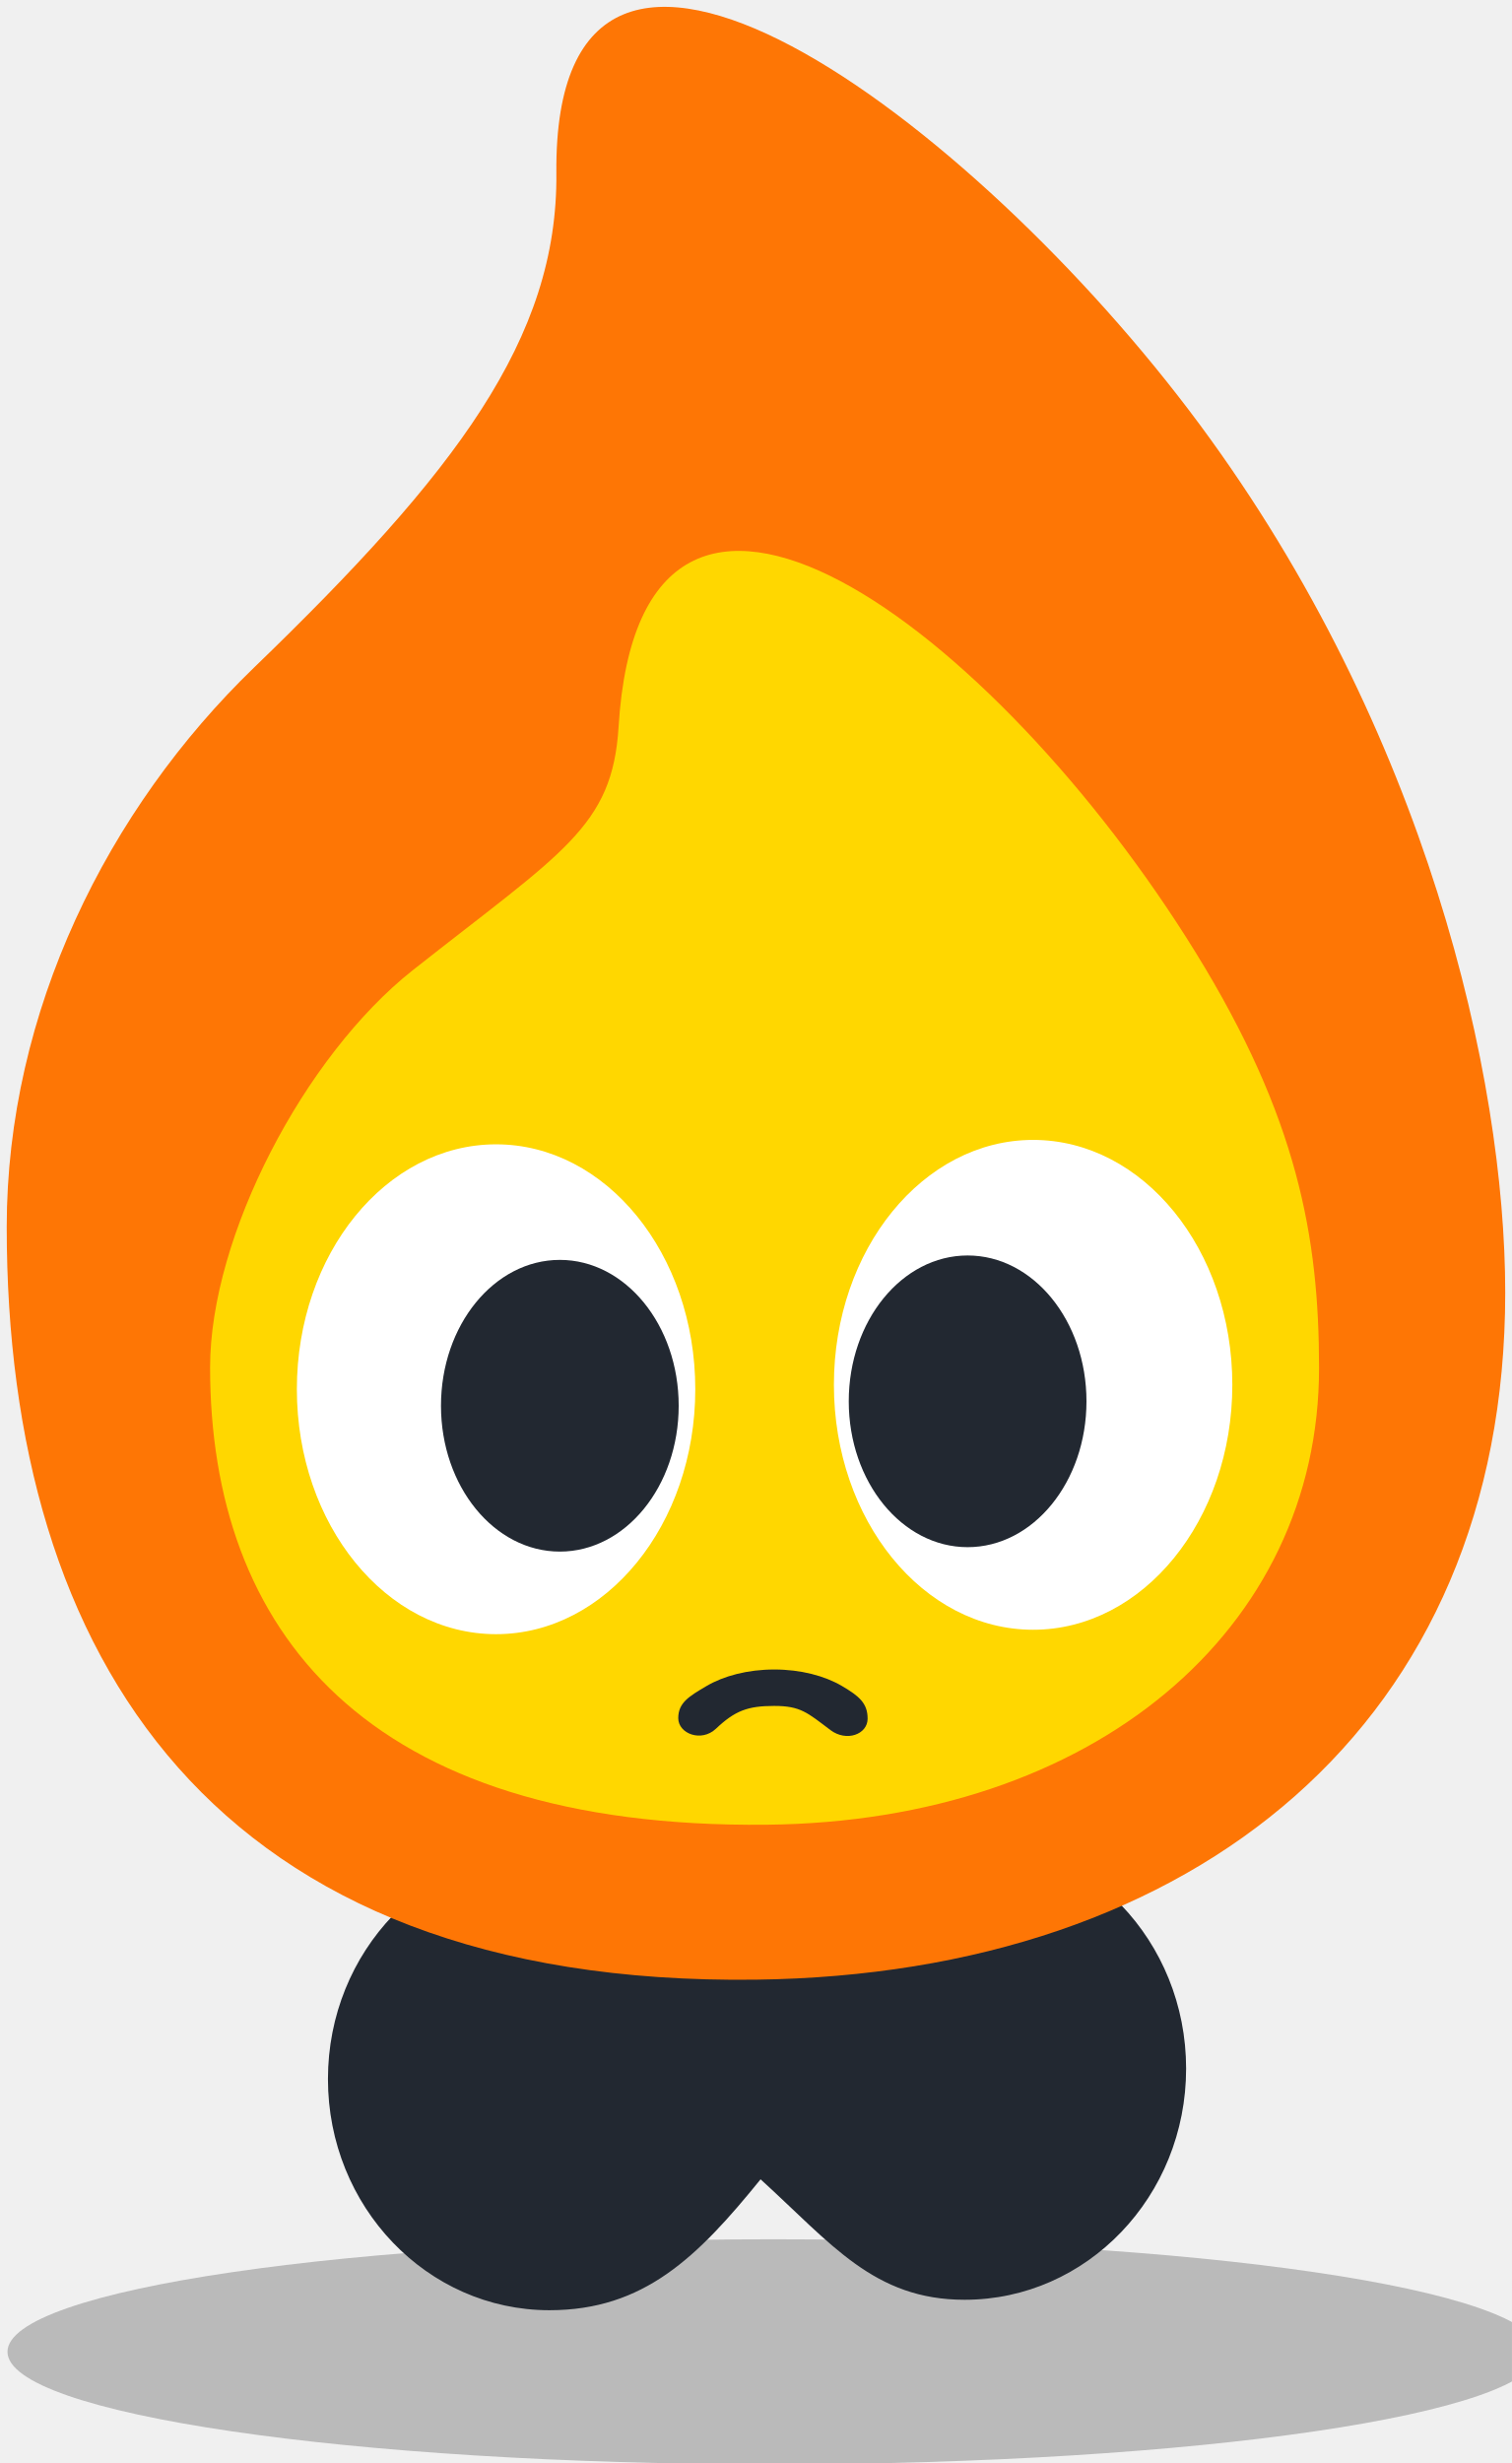
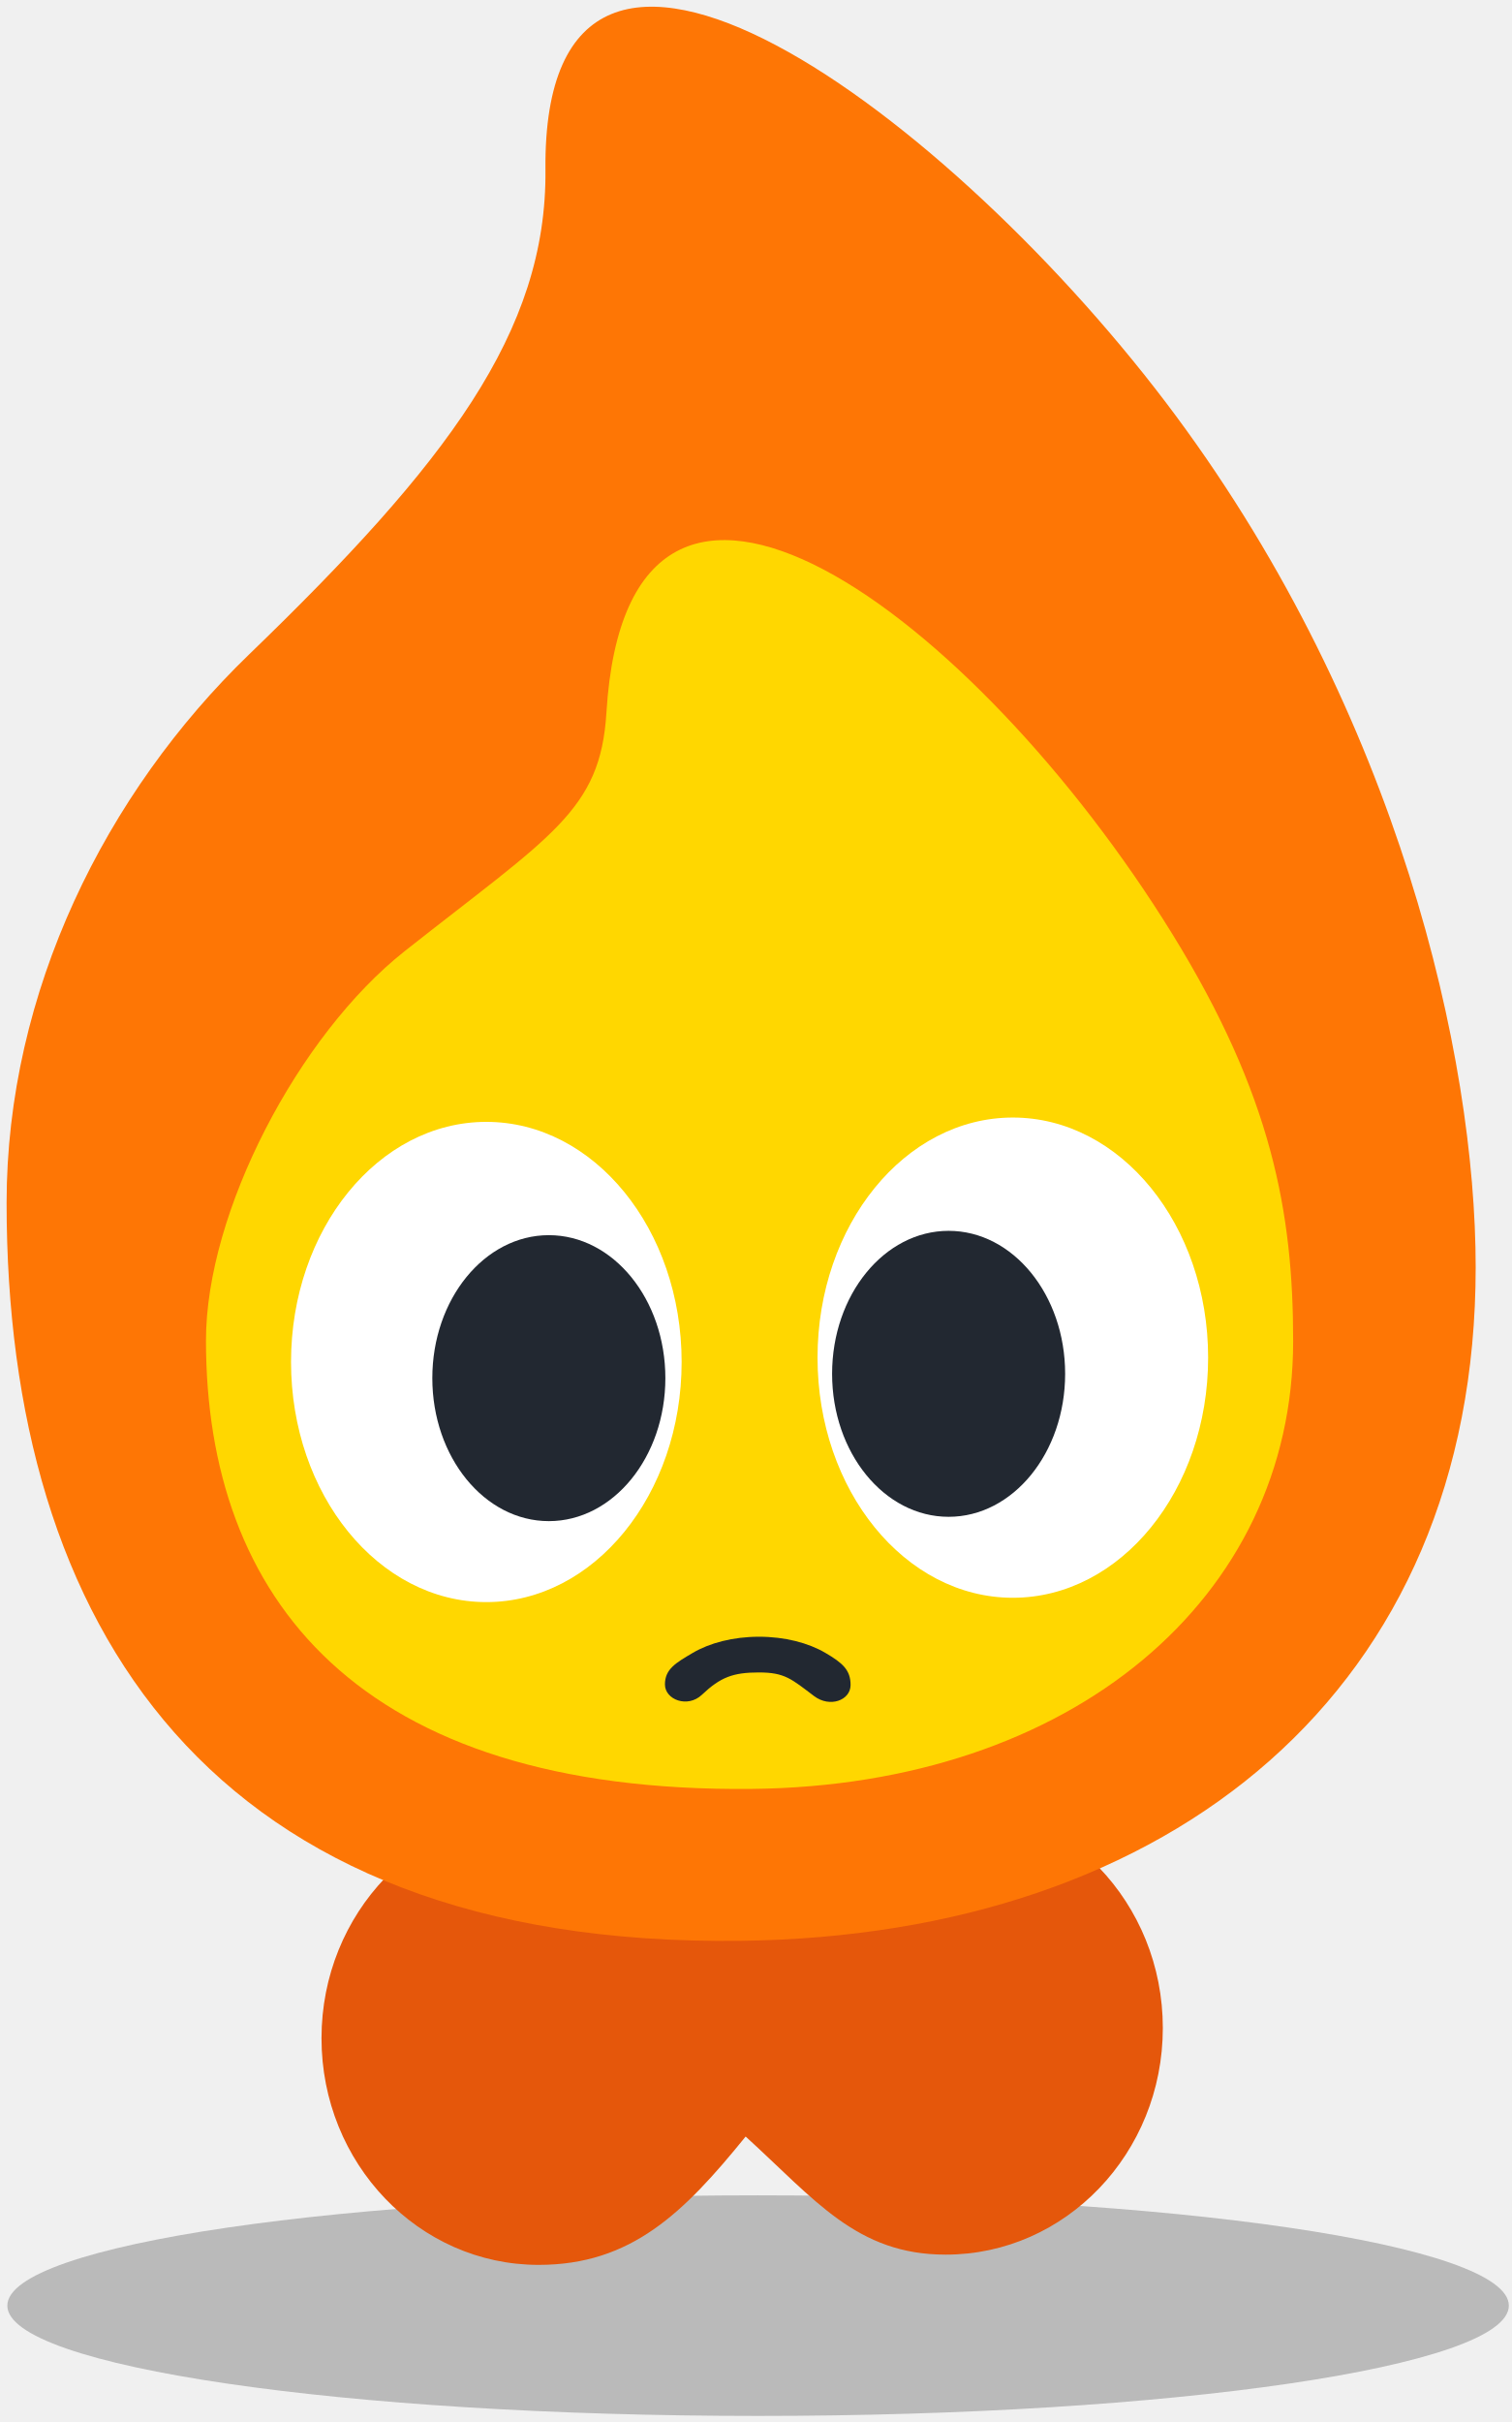
- <svg xmlns="http://www.w3.org/2000/svg" width="202" height="329" viewBox="0 0 202 329" fill="none">
-   <g clip-path="url(#clip0_107_517)">
+ <svg xmlns="http://www.w3.org/2000/svg" width="206" height="330" viewBox="0 0 206 330" fill="none">
+   <g clip-path="url(#clip0_107_442)">
    <path d="M103.311 329.172C159.815 329.172 205.621 322.443 205.621 314.144C205.621 305.844 159.815 299.116 103.311 299.116C46.806 299.116 1 305.844 1 314.144C1 322.443 46.806 329.172 103.311 329.172Z" fill="#B8B8B8" fill-opacity="0.98" />
-     <path d="M128.873 245.435C116.243 245.435 105.006 241.995 100.893 254.455C96.403 242.722 85.516 246.829 73.409 246.83C57.065 246.829 43.815 260.655 43.815 277.71C43.814 294.766 57.064 308.592 73.409 308.592C86.038 308.591 93.21 301.48 101.615 291.106C111.075 299.709 116.765 307.196 128.873 307.196C145.217 307.197 158.467 293.371 158.467 276.316C158.467 259.261 145.217 245.435 128.873 245.435Z" fill="#222831" />
-     <path d="M201.102 172.669C201.102 230.268 159.654 263.699 101 264.438C28.625 265.35 0.897 221.502 0.897 163.903C0.897 135.103 14.408 108.033 33.941 89.171C60.861 63.177 74.544 45.218 74.333 23.127C73.864 -25.941 130.004 15.803 160.276 56.697C190.548 97.591 201.102 143.87 201.102 172.669Z" fill="#FE7605" />
-     <path d="M176.228 182.74C176.228 217.744 146.05 243.291 102.461 243.74C48.675 244.294 28.069 217.647 28.069 182.643C28.069 165.141 40.647 141.048 55.163 129.585C75.168 113.788 81.824 110.494 82.643 97.091C85.622 48.36 132.948 83.836 159.744 127.234C173.351 149.269 176.228 165.238 176.228 182.74Z" fill="#FFD700" />
+     <path d="M128.872 245.435C116.243 245.435 105.005 241.995 100.892 254.455C96.402 242.722 85.516 246.829 73.408 246.83C57.064 246.829 43.814 260.655 43.814 277.71C43.813 294.766 57.064 308.592 73.408 308.592C86.038 308.591 93.209 301.48 101.614 291.106C111.074 299.709 116.765 307.196 128.872 307.196C145.216 307.197 158.466 293.371 158.467 276.316C158.466 259.261 145.216 245.435 128.872 245.435Z" fill="#E5570B" />
+     <path d="M201.102 172.669C201.102 230.268 159.654 263.699 101 264.438C28.626 265.35 0.898 221.502 0.898 163.903C0.898 135.103 14.408 108.033 33.941 89.171C60.861 63.177 74.544 45.218 74.333 23.127C73.864 -25.941 130.004 15.803 160.276 56.697C190.548 97.591 201.102 143.87 201.102 172.669Z" fill="#FE7605" />
+     <path d="M176.228 182.739C176.228 217.743 146.05 243.291 102.461 243.74C48.676 244.294 28.07 217.647 28.07 182.643C28.07 165.141 40.647 141.048 55.163 129.585C75.169 113.788 81.824 110.494 82.643 97.091C85.622 48.36 132.949 83.836 159.745 127.233C173.351 149.269 176.228 165.238 176.228 182.739Z" fill="#FFD700" />
    <path d="M138.026 217.698C152.725 217.698 164.641 203.05 164.641 184.982C164.641 166.913 152.725 152.266 138.026 152.266C123.327 152.266 111.411 166.913 111.411 184.982C111.411 203.05 123.327 217.698 138.026 217.698Z" fill="white" />
-     <path d="M129.276 206.666C138.045 206.666 145.155 197.944 145.155 187.185C145.155 176.425 138.045 167.703 129.276 167.703C120.506 167.703 113.396 176.425 113.396 187.185C113.396 197.944 120.506 206.666 129.276 206.666Z" fill="#222831" />
+     <path d="M129.276 206.667C138.046 206.667 145.155 197.944 145.155 187.185C145.155 176.425 138.046 167.703 129.276 167.703C120.506 167.703 113.397 176.425 113.397 187.185C113.397 197.944 120.506 206.667 129.276 206.667Z" fill="#222831" />
    <path d="M66.276 218.288C51.577 218.288 39.661 203.641 39.661 185.572C39.661 167.504 51.577 152.856 66.276 152.856C80.975 152.856 92.891 167.504 92.891 185.572C92.891 203.641 80.975 218.288 66.276 218.288Z" fill="white" />
-     <path d="M74.795 207.257C66.025 207.257 58.916 198.534 58.916 187.775C58.916 177.015 66.025 168.293 74.795 168.293C83.564 168.293 90.674 177.015 90.674 187.775C90.674 198.534 83.564 207.257 74.795 207.257Z" fill="#222831" />
+     <path d="M74.795 207.256C66.025 207.256 58.916 198.534 58.916 187.775C58.916 177.015 66.025 168.293 74.795 168.293C83.564 168.293 90.674 177.015 90.674 187.775C90.674 198.534 83.564 207.256 74.795 207.256Z" fill="#222831" />
    <path d="M110.947 231.096C107.861 228.768 106.962 227.872 103.43 227.872C99.899 227.873 98.19 228.513 95.654 230.915C93.703 232.764 90.619 231.585 90.616 229.507C90.614 227.429 92.079 226.58 94.391 225.217C96.703 223.854 99.899 223.009 103.43 223.007C106.962 223.005 110.16 223.845 112.478 225.205C114.795 226.565 115.927 227.521 115.915 229.597C115.898 231.673 113.092 232.713 110.947 231.096Z" fill="#222831" />
  </g>
  <defs>
-     <clipPath id="clip0_107_517">
-       <rect width="202" height="329" fill="white" />
+     <clipPath id="clip0_107_442">
+       <rect width="206" height="330" fill="white" />
    </clipPath>
  </defs>
</svg>
